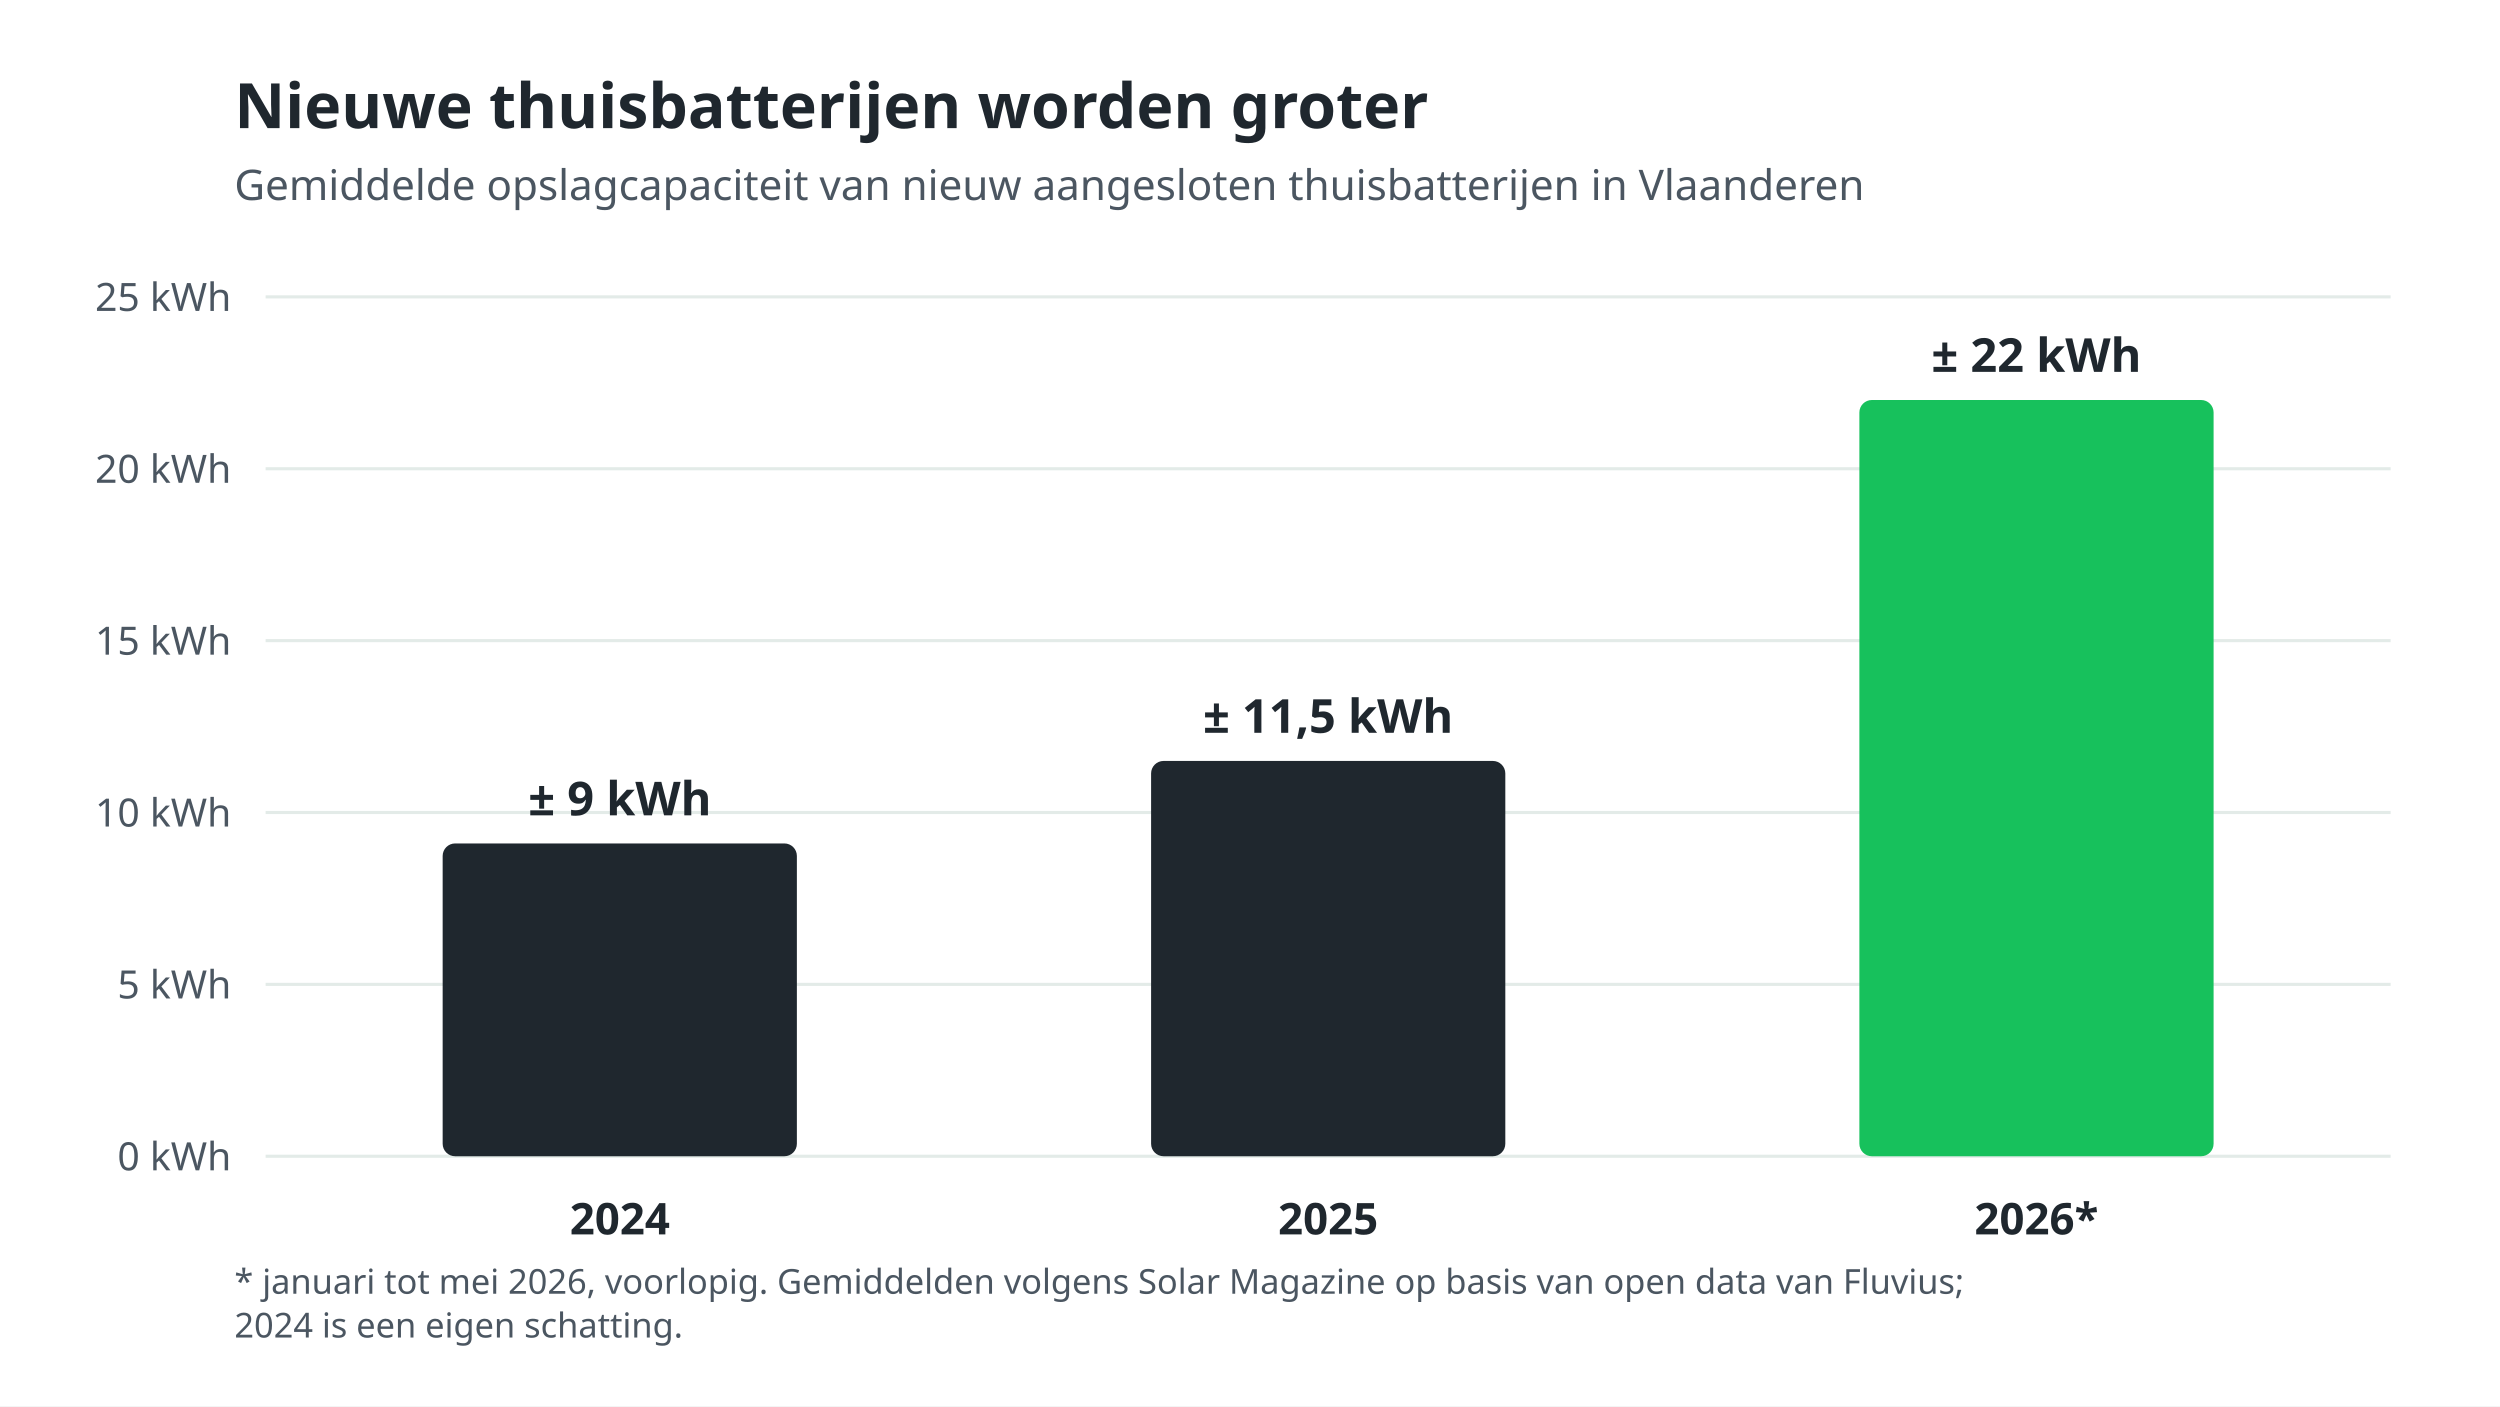
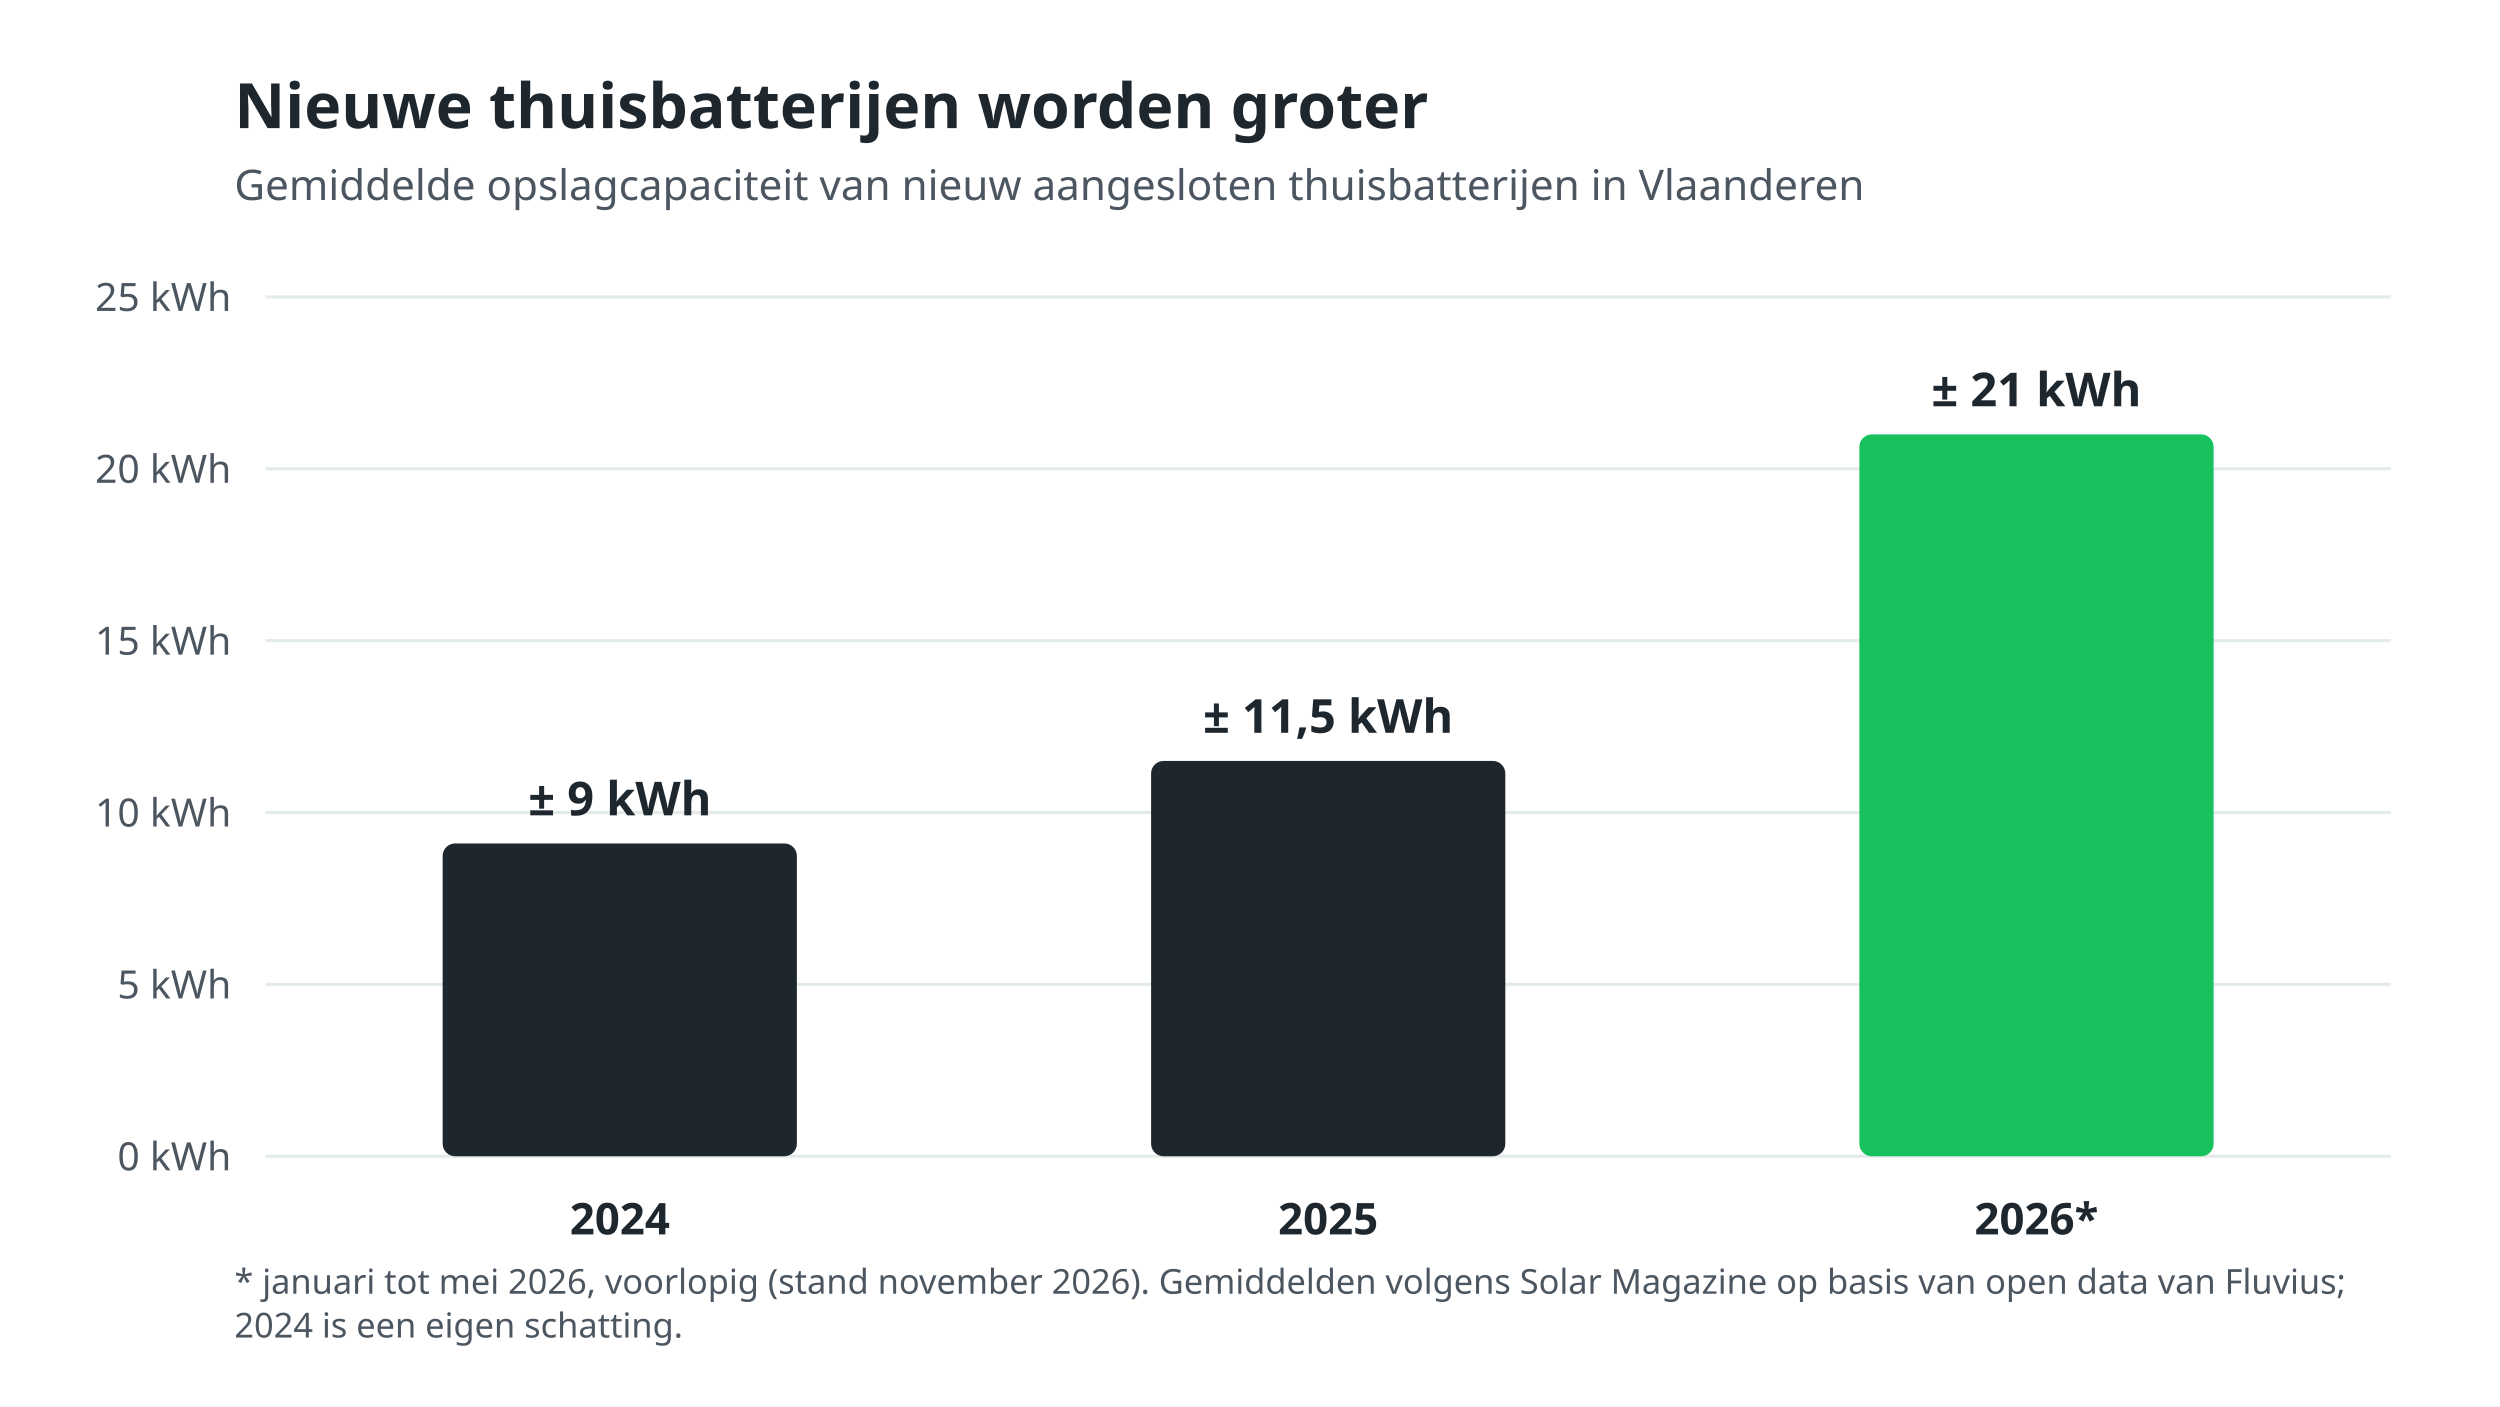
<svg xmlns="http://www.w3.org/2000/svg" viewBox="0 0 1600 900" width="1600" height="900" font-family="Instrument Sans, Segoe UI, sans-serif">
  <rect width="100%" height="100%" fill="#ffffff" />
  <text x="150" y="82" font-size="40" font-weight="650" fill="#1f272e">Nieuwe thuisbatterijen worden groter</text>
  <text x="150" y="128" font-size="27" fill="#4b5661">Gemiddelde opslagcapaciteit van nieuw aangesloten thuisbatterijen in Vlaanderen</text>
  <line x1="170" x2="1530" y1="740.0" y2="740.0" stroke="#e3ebe8" stroke-width="2" />
  <text x="148.0" y="749.0" font-size="25" fill="#4b5661" text-anchor="end">0 kWh</text>
  <line x1="170" x2="1530" y1="630.0" y2="630.0" stroke="#e3ebe8" stroke-width="2" />
  <text x="148.0" y="639.0" font-size="25" fill="#4b5661" text-anchor="end">5 kWh</text>
  <line x1="170" x2="1530" y1="520.0" y2="520.0" stroke="#e3ebe8" stroke-width="2" />
  <text x="148.0" y="529.0" font-size="25" fill="#4b5661" text-anchor="end">10 kWh</text>
  <line x1="170" x2="1530" y1="410.0" y2="410.0" stroke="#e3ebe8" stroke-width="2" />
  <text x="148.0" y="419.0" font-size="25" fill="#4b5661" text-anchor="end">15 kWh</text>
  <line x1="170" x2="1530" y1="300.0" y2="300.0" stroke="#e3ebe8" stroke-width="2" />
  <text x="148.0" y="309.0" font-size="25" fill="#4b5661" text-anchor="end">20 kWh</text>
  <line x1="170" x2="1530" y1="190.0" y2="190.0" stroke="#e3ebe8" stroke-width="2" />
  <text x="148.0" y="199.0" font-size="25" fill="#4b5661" text-anchor="end">25 kWh</text>
  <rect x="283.3" y="539.8" width="226.7" height="200.2" rx="8" fill="#1f272e" />
  <text x="396.7" y="521.8" font-size="30" fill="#1f272e" font-weight="650" text-anchor="middle">± 9 kWh</text>
  <text x="396.7" y="790.0" font-size="28" fill="#1f272e" font-weight="600" text-anchor="middle">2024</text>
  <rect x="736.7" y="487.0" width="226.7" height="253.0" rx="8" fill="#1f272e" />
  <text x="850.0" y="469.0" font-size="30" fill="#1f272e" font-weight="650" text-anchor="middle">± 11,5 kWh</text>
  <text x="850.0" y="790.0" font-size="28" fill="#1f272e" font-weight="600" text-anchor="middle">2025</text>
-   <rect x="1190.0" y="256.0" width="226.7" height="484.0" rx="8" fill="#17c15c" />
-   <text x="1303.3" y="238.0" font-size="30" fill="#1f272e" font-weight="650" text-anchor="middle">± 22 kWh</text>
+   <rect x="1190.0" y="278.0" width="226.7" height="462.0" rx="8" fill="#17c15c" />
+   <text x="1303.3" y="260.0" font-size="30" fill="#1f272e" font-weight="650" text-anchor="middle">± 21 kWh</text>
  <text x="1303.3" y="790.0" font-size="28" fill="#1f272e" font-weight="600" text-anchor="middle">2026*</text>
-   <text x="150.0" y="828.0" font-size="22" fill="#4b5661">* januari tot mei 2026, voorlopig. Gemiddelden volgens Solar Magazine op basis van open data van Fluvius;</text>
+   <text x="150.0" y="828.0" font-size="22" fill="#4b5661">* januari tot mei 2026, voorlopig (stand november 2026). Gemiddelden volgens Solar Magazine op basis van open data van Fluvius;</text>
  <text x="150.0" y="856.0" font-size="22" fill="#4b5661">2024 is een eigen schatting.</text>
</svg>
